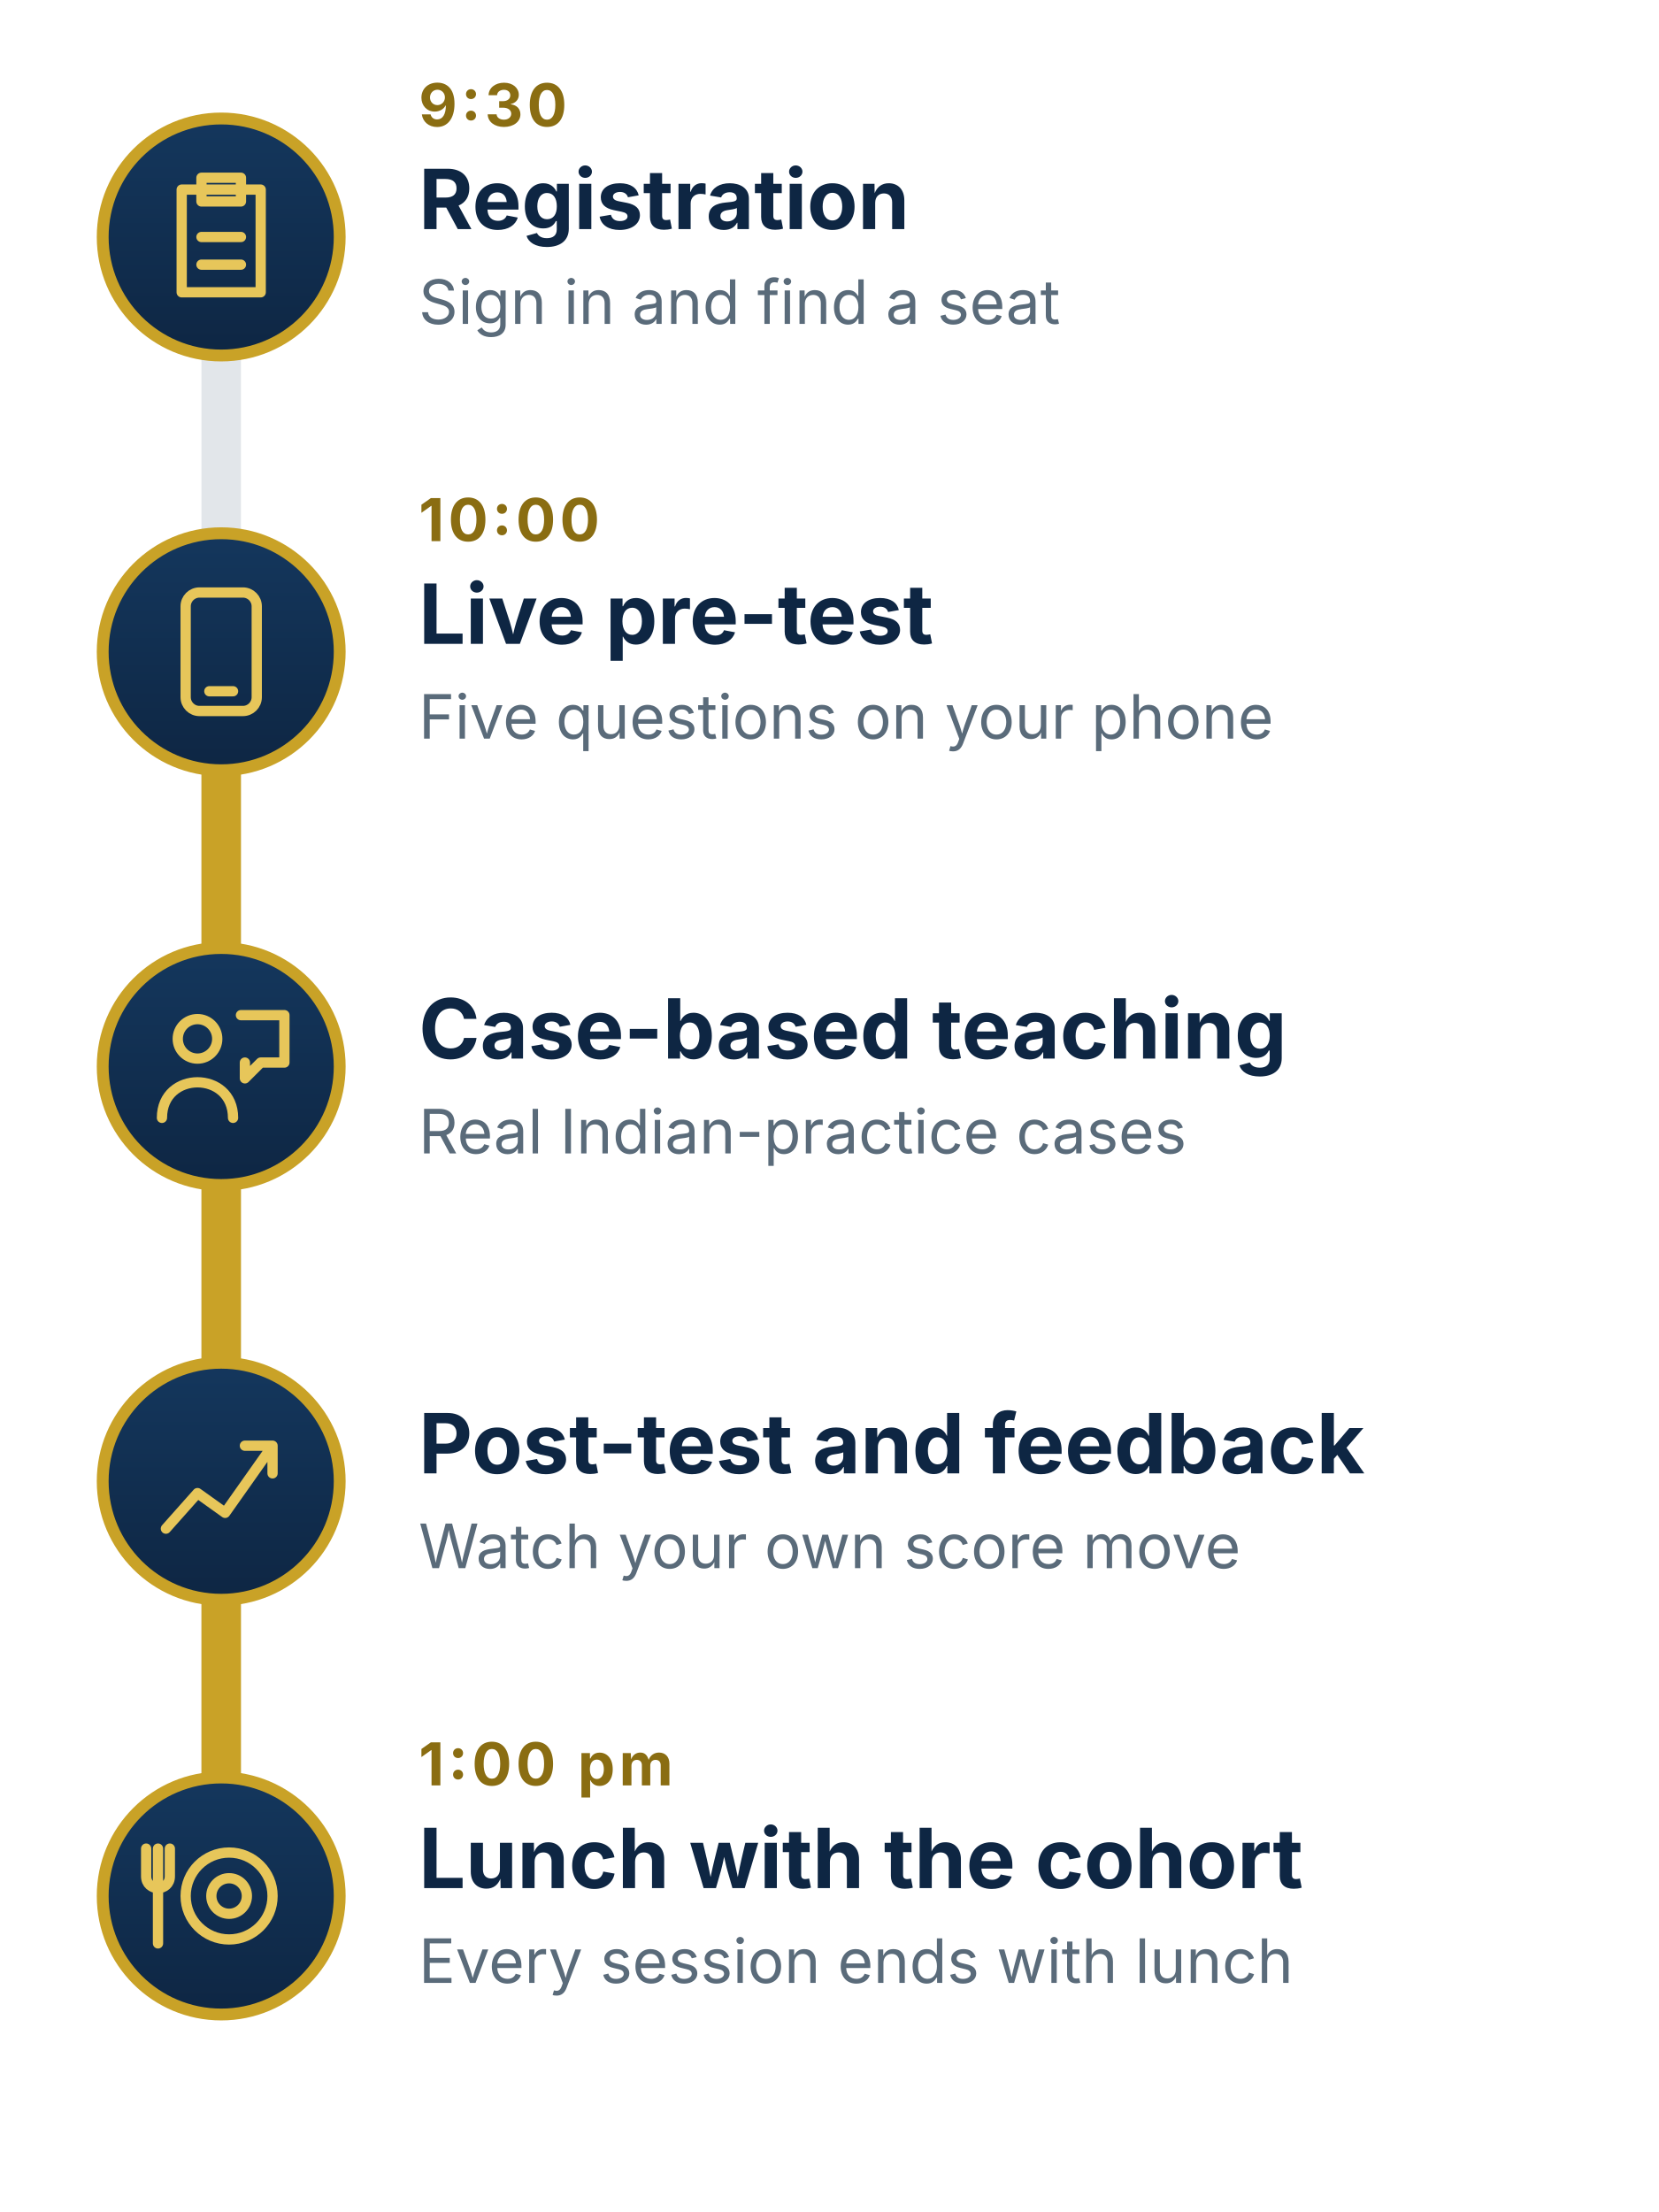
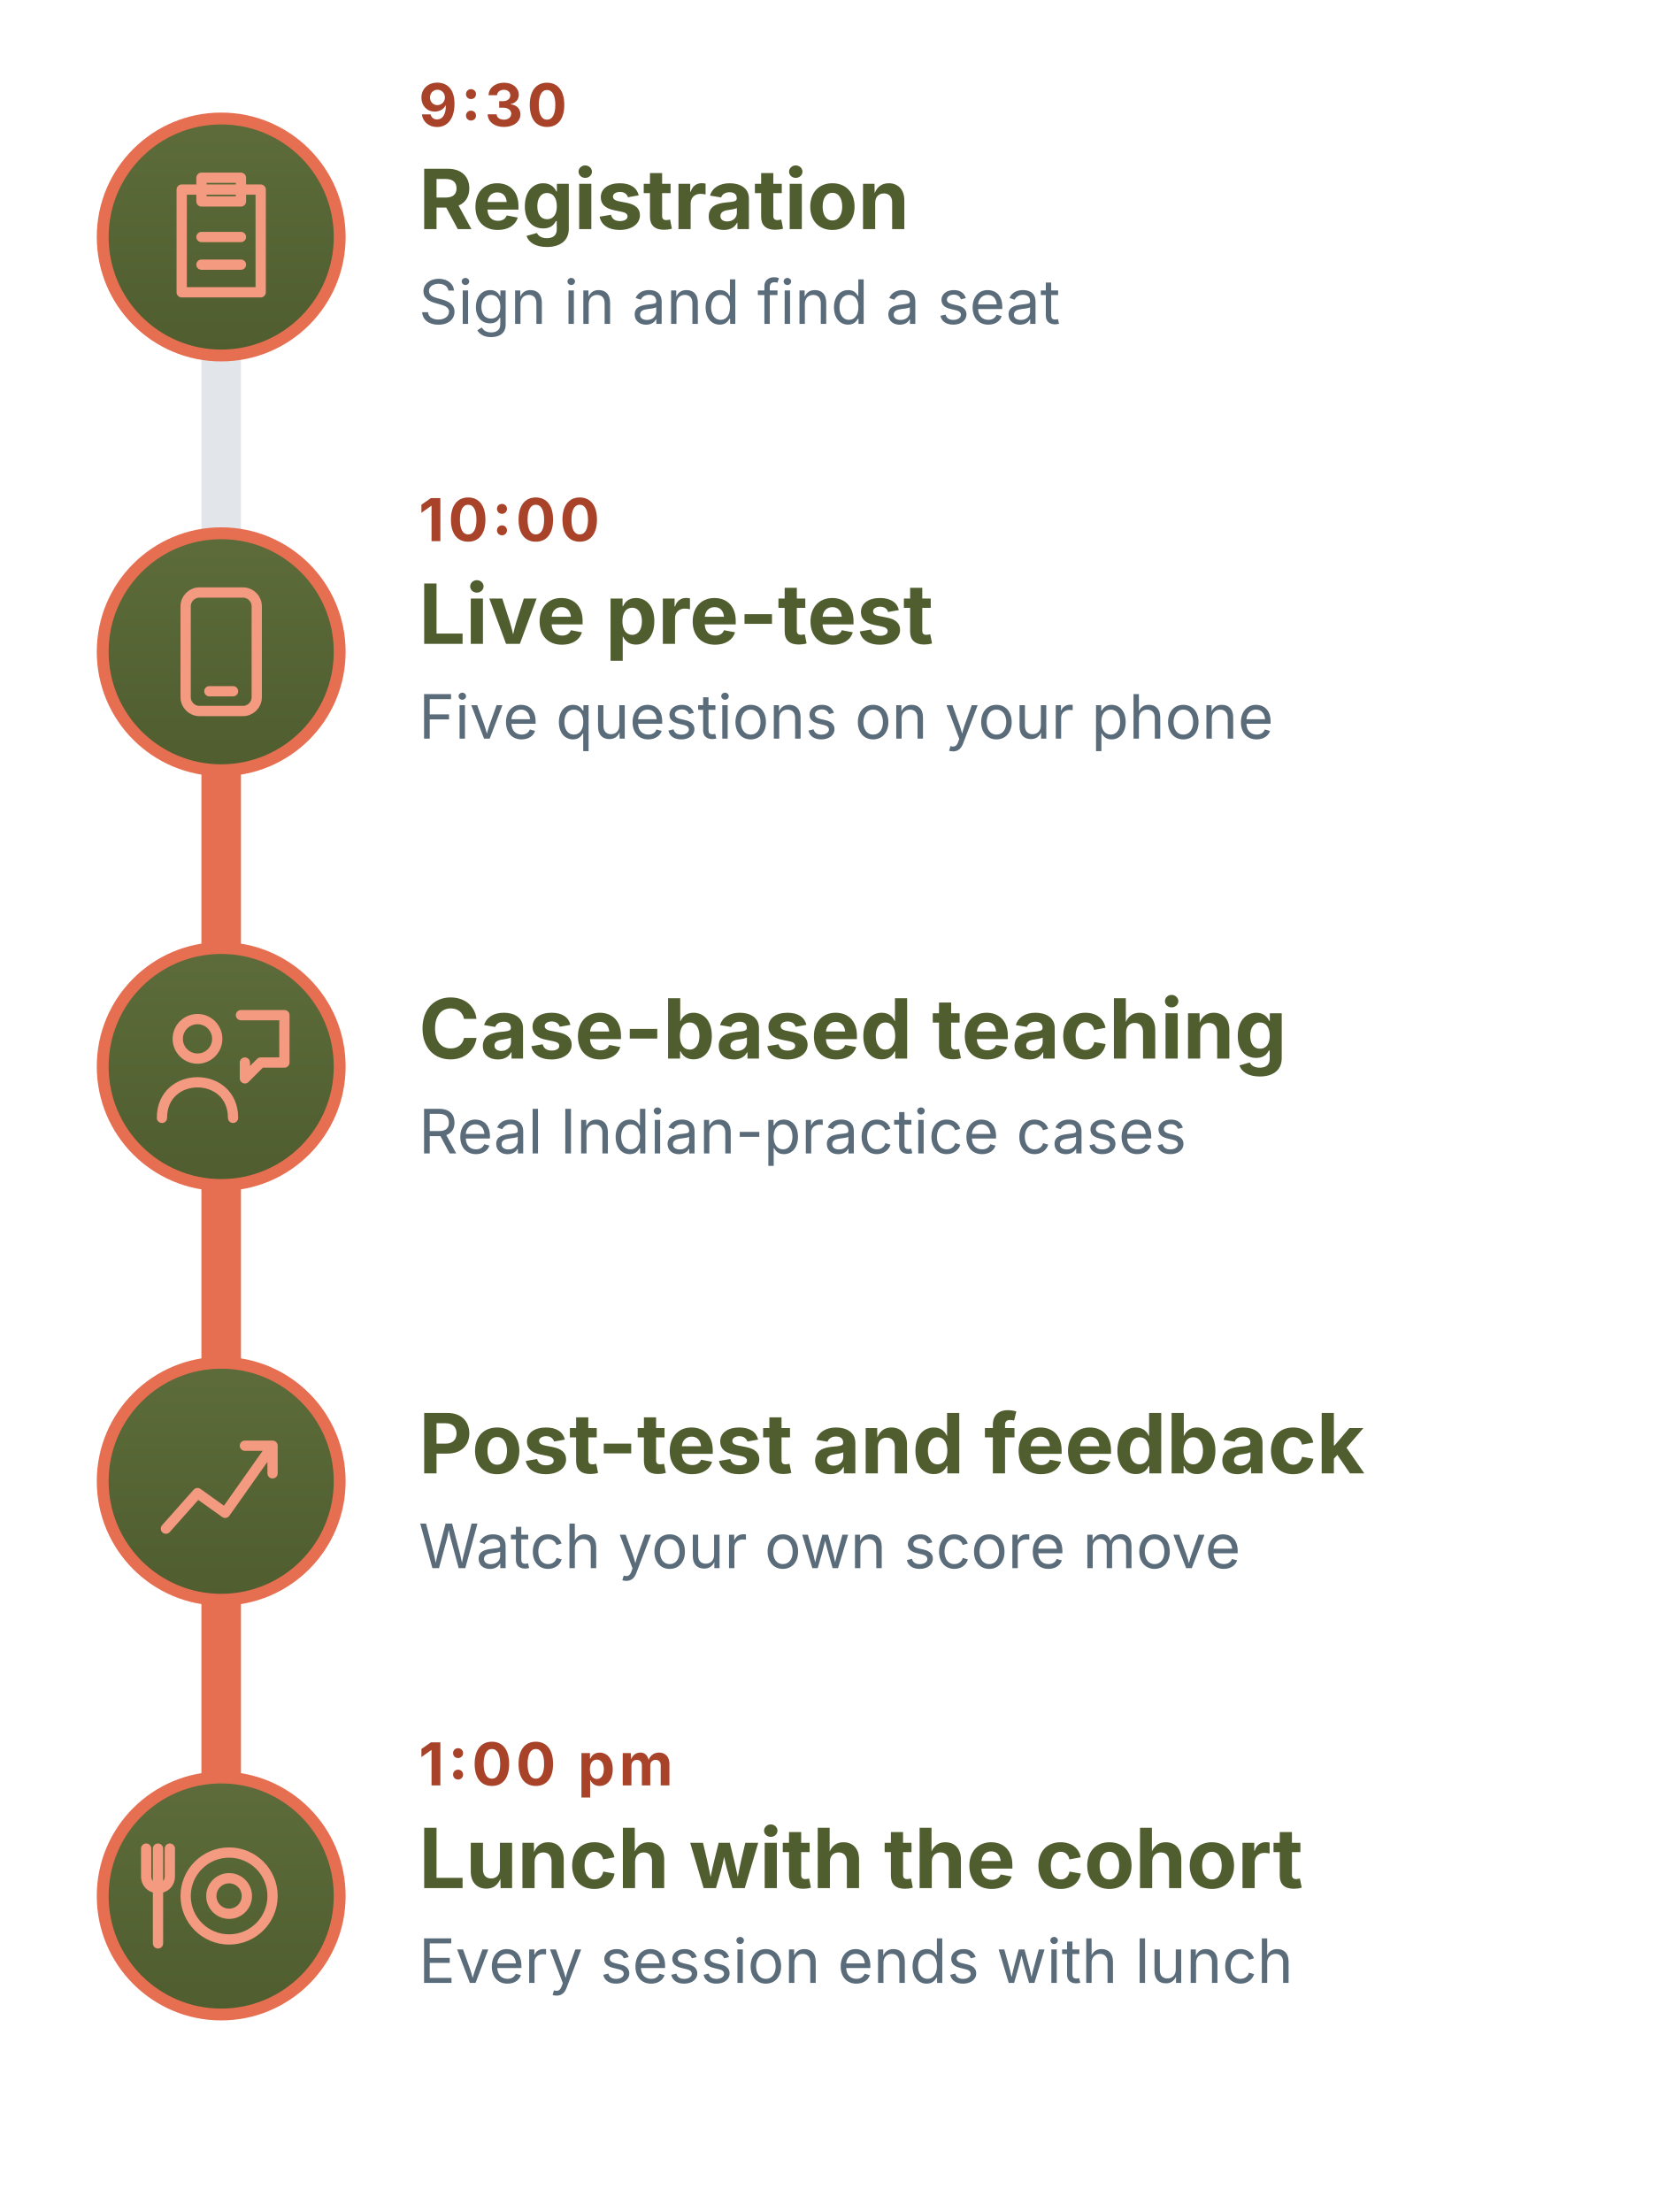
<svg xmlns="http://www.w3.org/2000/svg" viewBox="0 0 420 560" width="420" height="560" role="img" aria-labelledby="t d">
  <defs>
    <linearGradient id="gold" x1="0" y1="0" x2="1" y2="1">
-       <stop offset="0" stop-color="#e7c65a" />
-       <stop offset="1" stop-color="#c9a227" />
+       <stop offset="0" stop-color="#f39a80" />
+       <stop offset="1" stop-color="#e76f51" />
    </linearGradient>
    <linearGradient id="navy" x1="0" y1="0" x2="0" y2="1">
-       <stop offset="0" stop-color="#14375d" />
-       <stop offset="1" stop-color="#0e2643" />
+       <stop offset="0" stop-color="#5d6c3a" />
+       <stop offset="1" stop-color="#4f5d2f" />
    </linearGradient>
    <marker id="arr" viewBox="0 0 10 10" refX="8" refY="5" markerWidth="7" markerHeight="7" orient="auto-start-reverse">
-       <path d="M0 0L10 5L0 10z" fill="#c9a227" />
+       <path d="M0 0L10 5L0 10z" fill="#e76f51" />
    </marker>
  </defs>
  <line x1="56" y1="60" x2="56" y2="480" stroke="#e2e6ea" stroke-width="10" stroke-linecap="round" />
-   <line x1="56" y1="165" x2="56" y2="480" stroke="#c9a227" stroke-width="10" stroke-linecap="round" />
-   <circle cx="56" cy="60" r="30" fill="url(#navy)" stroke="#c9a227" stroke-width="3" />
-   <path d="M46 48 h20 v26 h-20z M51 45 h10 v6 h-10z M51 60 h10 M51 67 h10" fill="none" stroke="#e7c65a" stroke-width="2.6" stroke-linecap="round" stroke-linejoin="round" />
-   <text x="106.0" y="58.0" font-family="Inter, 'Segoe UI', Roboto, Helvetica, Arial, sans-serif" font-size="21" font-weight="700" fill="#0e2643" text-anchor="start">Registration</text>
+   <line x1="56" y1="165" x2="56" y2="480" stroke="#e76f51" stroke-width="10" stroke-linecap="round" />
+   <circle cx="56" cy="60" r="30" fill="url(#navy)" stroke="#e76f51" stroke-width="3" />
+   <path d="M46 48 h20 v26 h-20z M51 45 h10 v6 h-10z M51 60 h10 M51 67 h10" fill="none" stroke="#f39a80" stroke-width="2.6" stroke-linecap="round" stroke-linejoin="round" />
+   <text x="106.0" y="58.0" font-family="Inter, 'Segoe UI', Roboto, Helvetica, Arial, sans-serif" font-size="21" font-weight="700" fill="#4f5d2f" text-anchor="start">Registration</text>
  <text x="106.0" y="82.0" font-family="Inter, 'Segoe UI', Roboto, Helvetica, Arial, sans-serif" font-size="15.5" font-weight="400" fill="#5a6b7a" text-anchor="start">Sign in and find a seat</text>
-   <text x="106.0" y="32.0" font-family="Inter, 'Segoe UI', Roboto, Helvetica, Arial, sans-serif" font-size="15" font-weight="700" fill="#8a6d12" text-anchor="start" letter-spacing="1">9:30</text>
-   <circle cx="56" cy="165" r="30" fill="url(#navy)" stroke="#c9a227" stroke-width="3" />
-   <rect x="47" y="150" width="18" height="30" rx="3.5" fill="none" stroke="#e7c65a" stroke-width="2.6" stroke-linecap="round" stroke-linejoin="round" />
-   <path d="M53 175 h6" fill="none" stroke="#e7c65a" stroke-width="2.6" stroke-linecap="round" stroke-linejoin="round" />
-   <text x="106.0" y="163.0" font-family="Inter, 'Segoe UI', Roboto, Helvetica, Arial, sans-serif" font-size="21" font-weight="700" fill="#0e2643" text-anchor="start">Live pre-test</text>
+   <text x="106.0" y="32.0" font-family="Inter, 'Segoe UI', Roboto, Helvetica, Arial, sans-serif" font-size="15" font-weight="700" fill="#a8432a" text-anchor="start" letter-spacing="1">9:30</text>
+   <circle cx="56" cy="165" r="30" fill="url(#navy)" stroke="#e76f51" stroke-width="3" />
+   <rect x="47" y="150" width="18" height="30" rx="3.5" fill="none" stroke="#f39a80" stroke-width="2.6" stroke-linecap="round" stroke-linejoin="round" />
+   <path d="M53 175 h6" fill="none" stroke="#f39a80" stroke-width="2.6" stroke-linecap="round" stroke-linejoin="round" />
+   <text x="106.0" y="163.0" font-family="Inter, 'Segoe UI', Roboto, Helvetica, Arial, sans-serif" font-size="21" font-weight="700" fill="#4f5d2f" text-anchor="start">Live pre-test</text>
  <text x="106.0" y="187.0" font-family="Inter, 'Segoe UI', Roboto, Helvetica, Arial, sans-serif" font-size="15.5" font-weight="400" fill="#5a6b7a" text-anchor="start">Five questions on your phone</text>
-   <text x="106.0" y="137.0" font-family="Inter, 'Segoe UI', Roboto, Helvetica, Arial, sans-serif" font-size="15" font-weight="700" fill="#8a6d12" text-anchor="start" letter-spacing="1">10:00</text>
-   <circle cx="56" cy="270" r="30" fill="url(#navy)" stroke="#c9a227" stroke-width="3" />
-   <circle cx="50" cy="263" r="5" fill="none" stroke="#e7c65a" stroke-width="2.6" stroke-linecap="round" stroke-linejoin="round" />
-   <path d="M41 283 c0 -12 18 -12 18 0" fill="none" stroke="#e7c65a" stroke-width="2.6" stroke-linecap="round" stroke-linejoin="round" />
-   <path d="M61 257 h11 v12 h-6 l-4 4 v-4" fill="none" stroke="#e7c65a" stroke-width="2.6" stroke-linecap="round" stroke-linejoin="round" />
-   <text x="106.0" y="268.0" font-family="Inter, 'Segoe UI', Roboto, Helvetica, Arial, sans-serif" font-size="21" font-weight="700" fill="#0e2643" text-anchor="start">Case-based teaching</text>
+   <text x="106.0" y="137.0" font-family="Inter, 'Segoe UI', Roboto, Helvetica, Arial, sans-serif" font-size="15" font-weight="700" fill="#a8432a" text-anchor="start" letter-spacing="1">10:00</text>
+   <circle cx="56" cy="270" r="30" fill="url(#navy)" stroke="#e76f51" stroke-width="3" />
+   <circle cx="50" cy="263" r="5" fill="none" stroke="#f39a80" stroke-width="2.6" stroke-linecap="round" stroke-linejoin="round" />
+   <path d="M41 283 c0 -12 18 -12 18 0" fill="none" stroke="#f39a80" stroke-width="2.6" stroke-linecap="round" stroke-linejoin="round" />
+   <path d="M61 257 h11 v12 h-6 l-4 4 v-4" fill="none" stroke="#f39a80" stroke-width="2.6" stroke-linecap="round" stroke-linejoin="round" />
+   <text x="106.0" y="268.0" font-family="Inter, 'Segoe UI', Roboto, Helvetica, Arial, sans-serif" font-size="21" font-weight="700" fill="#4f5d2f" text-anchor="start">Case-based teaching</text>
  <text x="106.0" y="292.0" font-family="Inter, 'Segoe UI', Roboto, Helvetica, Arial, sans-serif" font-size="15.5" font-weight="400" fill="#5a6b7a" text-anchor="start">Real Indian-practice cases</text>
-   <circle cx="56" cy="375" r="30" fill="url(#navy)" stroke="#c9a227" stroke-width="3" />
-   <path d="M42 387 l8 -9 l7 5 l12 -17 M62 366 h7 v7" fill="none" stroke="#e7c65a" stroke-width="2.6" stroke-linecap="round" stroke-linejoin="round" />
-   <text x="106.0" y="373.0" font-family="Inter, 'Segoe UI', Roboto, Helvetica, Arial, sans-serif" font-size="21" font-weight="700" fill="#0e2643" text-anchor="start">Post-test and feedback</text>
+   <circle cx="56" cy="375" r="30" fill="url(#navy)" stroke="#e76f51" stroke-width="3" />
+   <path d="M42 387 l8 -9 l7 5 l12 -17 M62 366 h7 v7" fill="none" stroke="#f39a80" stroke-width="2.6" stroke-linecap="round" stroke-linejoin="round" />
+   <text x="106.0" y="373.0" font-family="Inter, 'Segoe UI', Roboto, Helvetica, Arial, sans-serif" font-size="21" font-weight="700" fill="#4f5d2f" text-anchor="start">Post-test and feedback</text>
  <text x="106.0" y="397.0" font-family="Inter, 'Segoe UI', Roboto, Helvetica, Arial, sans-serif" font-size="15.5" font-weight="400" fill="#5a6b7a" text-anchor="start">Watch your own score move</text>
-   <circle cx="56" cy="480" r="30" fill="url(#navy)" stroke="#c9a227" stroke-width="3" />
-   <circle cx="58" cy="480" r="11" fill="none" stroke="#e7c65a" stroke-width="2.6" stroke-linecap="round" stroke-linejoin="round" />
-   <circle cx="58" cy="480" r="4.5" fill="none" stroke="#e7c65a" stroke-width="2.6" stroke-linecap="round" stroke-linejoin="round" />
-   <path d="M40 468 v24 M37 468 v7 c0 4 6 4 6 0 v-7" fill="none" stroke="#e7c65a" stroke-width="2.6" stroke-linecap="round" stroke-linejoin="round" />
-   <text x="106.0" y="478.0" font-family="Inter, 'Segoe UI', Roboto, Helvetica, Arial, sans-serif" font-size="21" font-weight="700" fill="#0e2643" text-anchor="start">Lunch with the cohort</text>
+   <circle cx="56" cy="480" r="30" fill="url(#navy)" stroke="#e76f51" stroke-width="3" />
+   <circle cx="58" cy="480" r="11" fill="none" stroke="#f39a80" stroke-width="2.6" stroke-linecap="round" stroke-linejoin="round" />
+   <circle cx="58" cy="480" r="4.5" fill="none" stroke="#f39a80" stroke-width="2.6" stroke-linecap="round" stroke-linejoin="round" />
+   <path d="M40 468 v24 M37 468 v7 c0 4 6 4 6 0 v-7" fill="none" stroke="#f39a80" stroke-width="2.6" stroke-linecap="round" stroke-linejoin="round" />
+   <text x="106.0" y="478.0" font-family="Inter, 'Segoe UI', Roboto, Helvetica, Arial, sans-serif" font-size="21" font-weight="700" fill="#4f5d2f" text-anchor="start">Lunch with the cohort</text>
  <text x="106.0" y="502.0" font-family="Inter, 'Segoe UI', Roboto, Helvetica, Arial, sans-serif" font-size="15.5" font-weight="400" fill="#5a6b7a" text-anchor="start">Every session ends with lunch</text>
-   <text x="106.0" y="452.0" font-family="Inter, 'Segoe UI', Roboto, Helvetica, Arial, sans-serif" font-size="15" font-weight="700" fill="#8a6d12" text-anchor="start" letter-spacing="1">1:00 pm</text>
+   <text x="106.0" y="452.0" font-family="Inter, 'Segoe UI', Roboto, Helvetica, Arial, sans-serif" font-size="15" font-weight="700" fill="#a8432a" text-anchor="start" letter-spacing="1">1:00 pm</text>
</svg>
